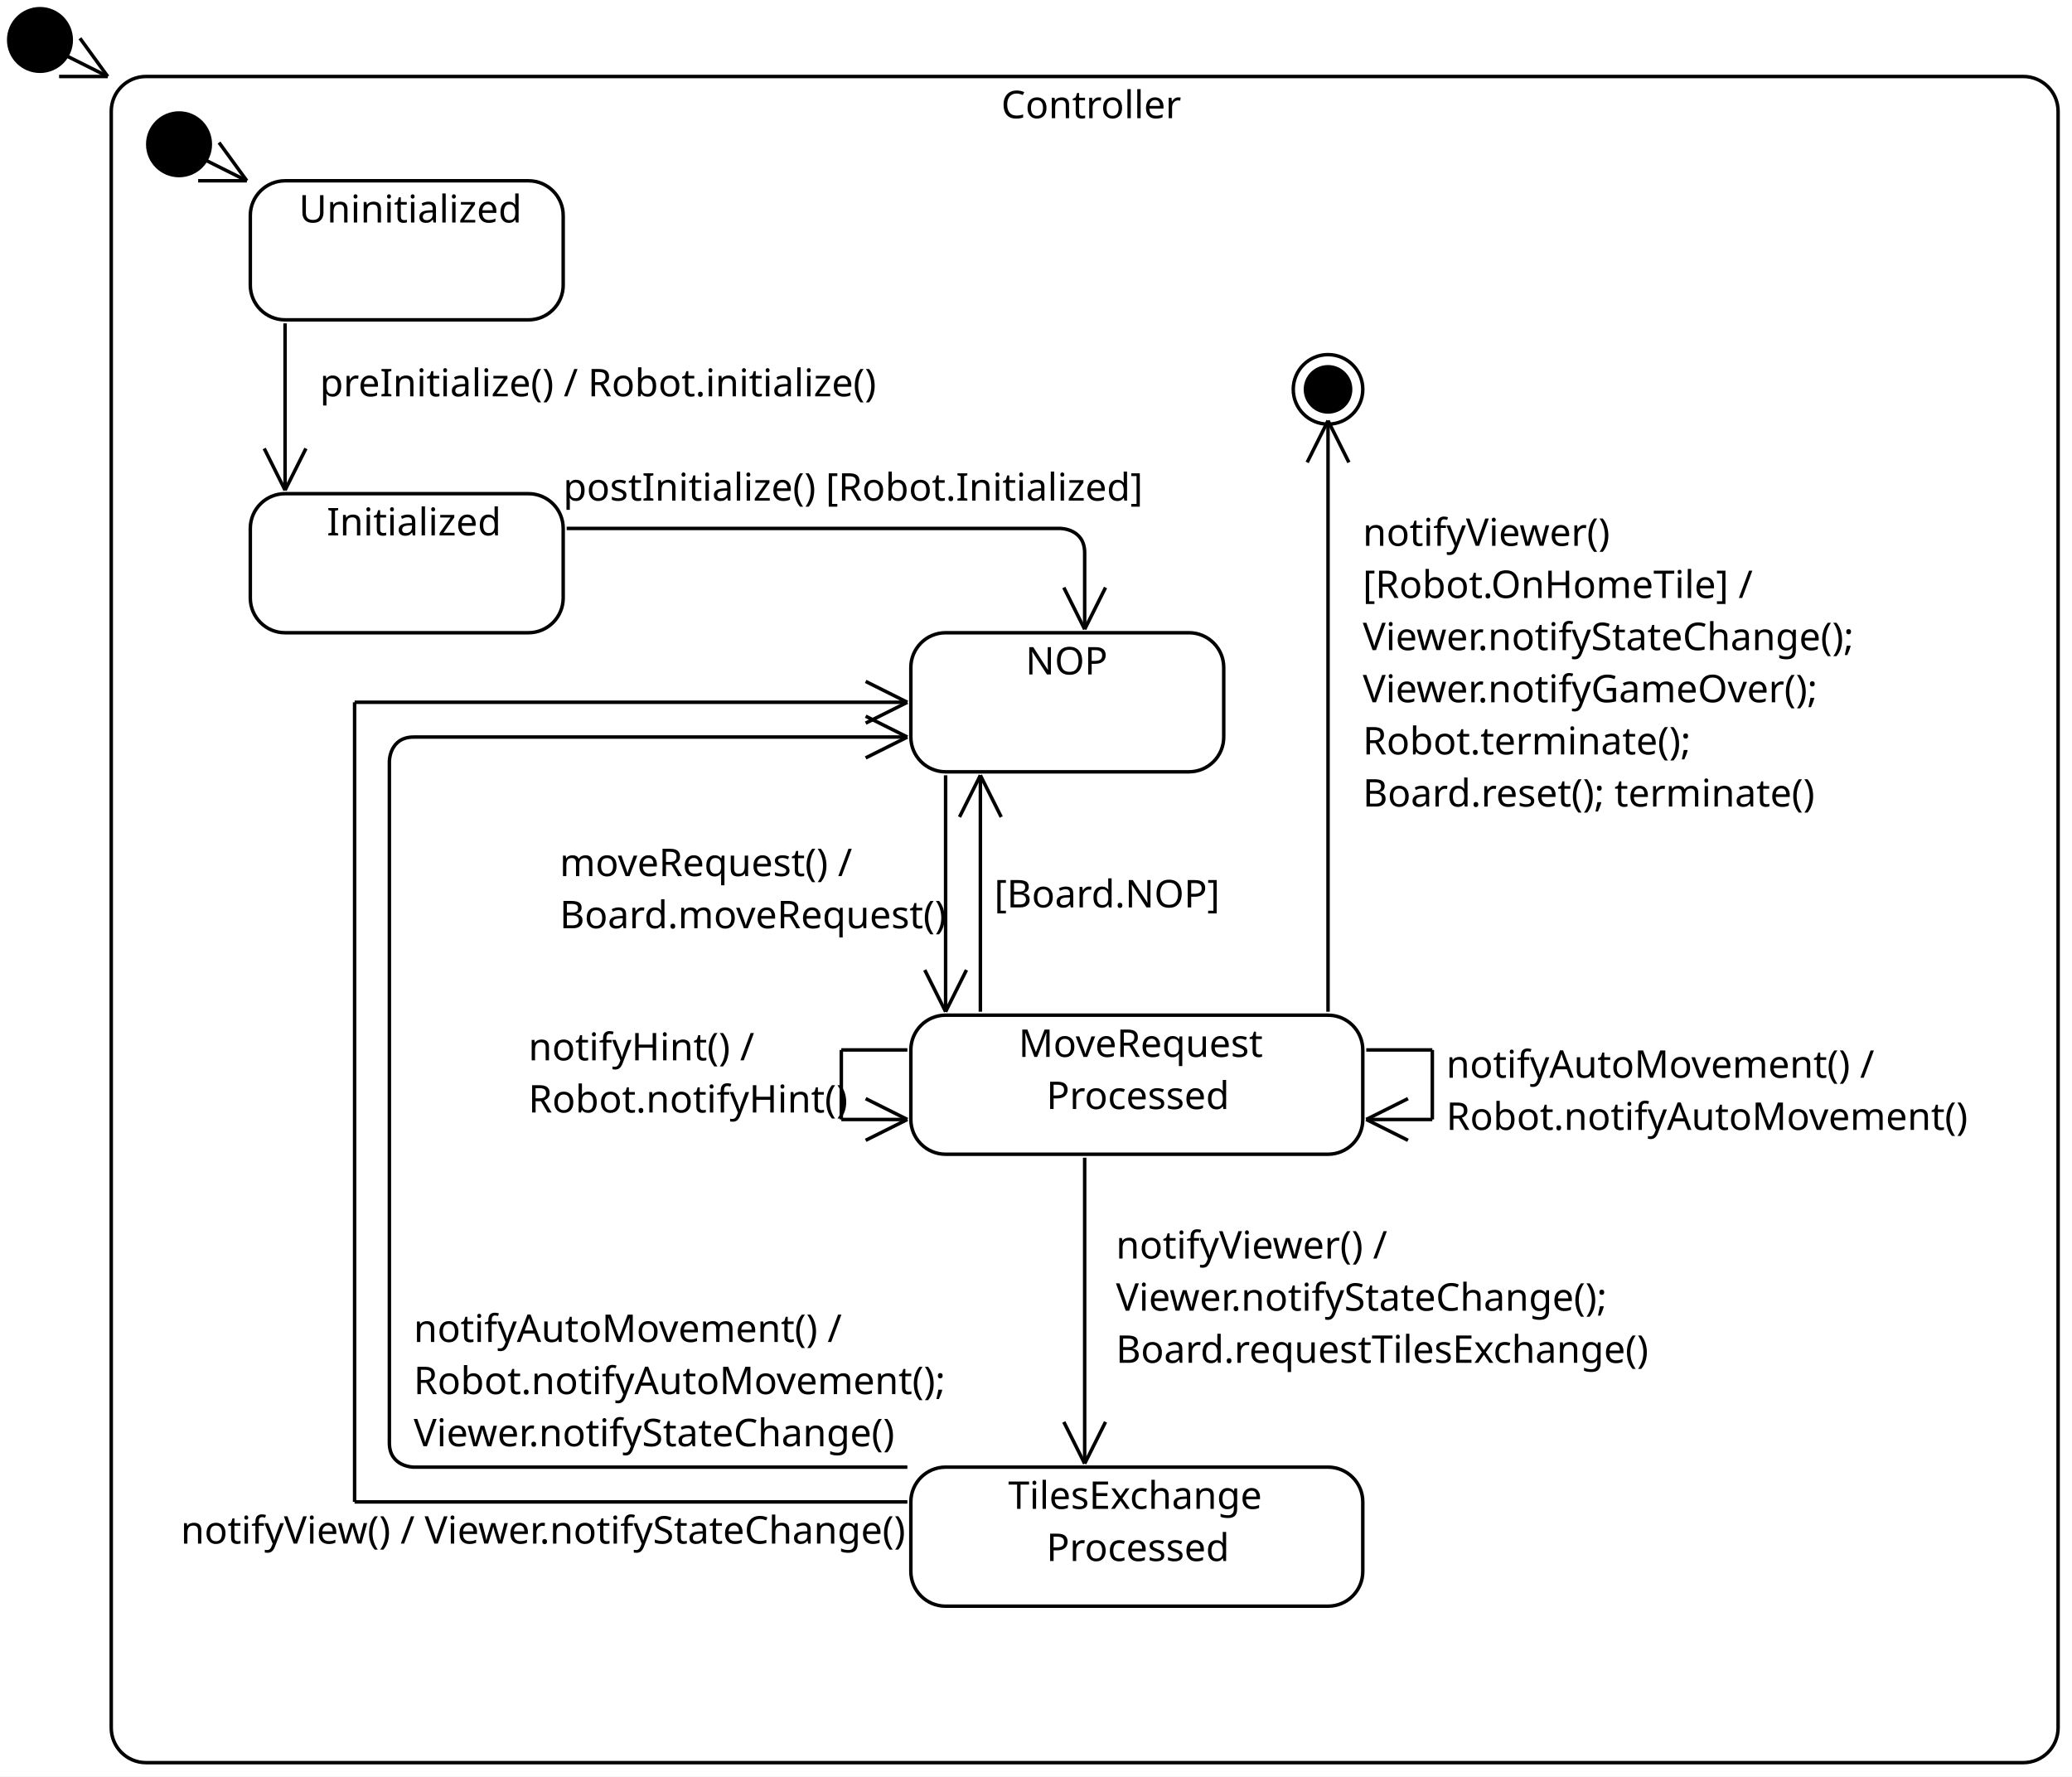
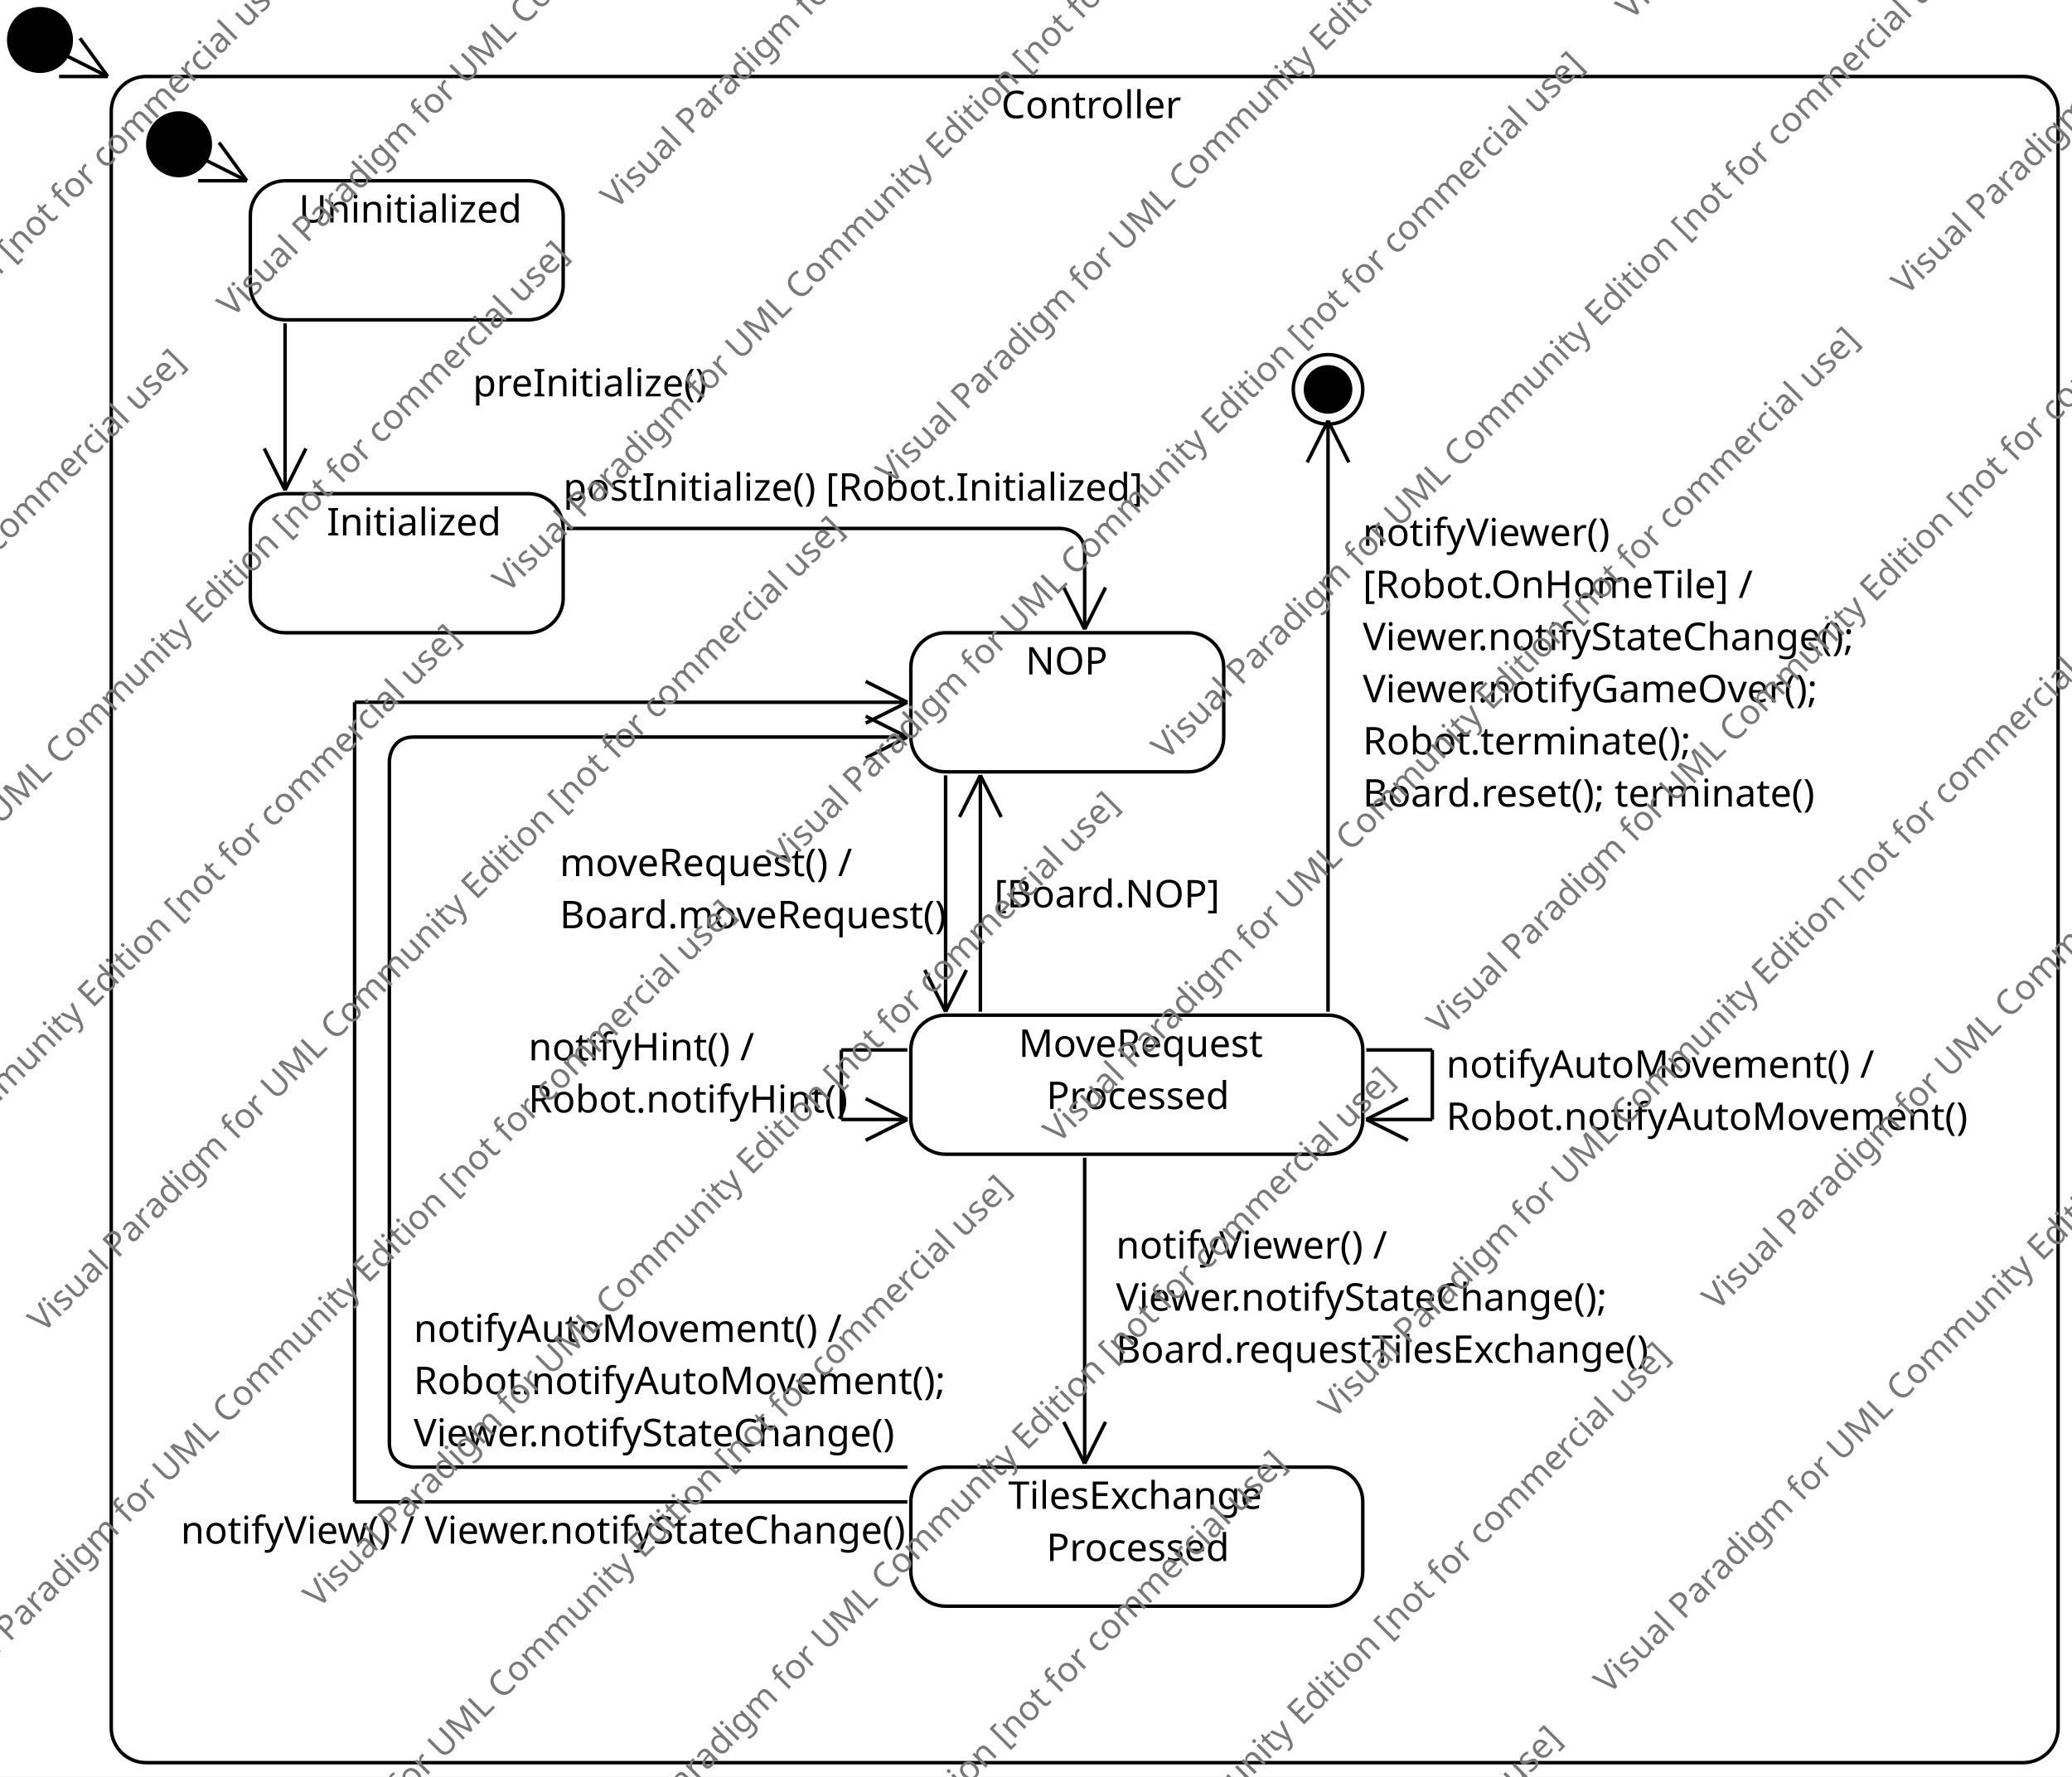
<svg xmlns="http://www.w3.org/2000/svg" fill-opacity="0" color-rendering="auto" color-interpolation="auto" stroke="rgb(0,0,0)" text-rendering="auto" stroke-linecap="square" width="596" stroke-miterlimit="10" stroke-opacity="0" shape-rendering="auto" fill="rgb(0,0,0)" stroke-dasharray="none" font-weight="normal" stroke-width="1" height="511" font-family="'Dialog'" font-style="normal" stroke-linejoin="miter" font-size="12" stroke-dashoffset="0" image-rendering="auto">
  <defs id="genericDefs" />
  <g>
    <defs id="defs1">
      <clipPath clipPathUnits="userSpaceOnUse" id="clipPath1">
        <path d="M-7 -7 L31 -7 L31 31 L-7 31 L-7 -7 Z" />
      </clipPath>
      <clipPath clipPathUnits="userSpaceOnUse" id="clipPath2">
        <path d="M-7 -7 L571 -7 L571 496 L-7 496 L-7 -7 Z" />
      </clipPath>
      <clipPath clipPathUnits="userSpaceOnUse" id="clipPath3">
        <path d="M-7 -7 L571 -7 L571 481 L-7 481 L-7 -7 Z" />
      </clipPath>
      <clipPath clipPathUnits="userSpaceOnUse" id="clipPath4">
        <path d="M-7 -7 L101 -7 L101 51 L-7 51 L-7 -7 Z" />
      </clipPath>
      <clipPath clipPathUnits="userSpaceOnUse" id="clipPath5">
        <path d="M-7 -7 L141 -7 L141 51 L-7 51 L-7 -7 Z" />
      </clipPath>
      <clipPath clipPathUnits="userSpaceOnUse" id="clipPath6">
        <path d="M-90 -15 L180 -15 L180 30 L-90 30 L-90 -15 Z" />
      </clipPath>
      <clipPath clipPathUnits="userSpaceOnUse" id="clipPath7">
        <path d="M-130 -30 L260 -30 L260 60 L-130 60 L-130 -30 Z" />
      </clipPath>
      <clipPath clipPathUnits="userSpaceOnUse" id="clipPath8">
        <path d="M-560 -15 L1120 -15 L1120 30 L-560 30 L-560 -15 Z" />
      </clipPath>
      <clipPath clipPathUnits="userSpaceOnUse" id="clipPath9">
        <path d="M0 0 L123 0 L123 124 L0 124 L0 0 Z" />
      </clipPath>
      <clipPath clipPathUnits="userSpaceOnUse" id="clipPath10">
        <path d="M0 0 L104 0 L104 274 L0 274 L0 0 Z" />
      </clipPath>
      <clipPath clipPathUnits="userSpaceOnUse" id="clipPath11">
        <path d="M0 0 L104 0 L104 192 L0 192 L0 0 Z" />
      </clipPath>
      <clipPath clipPathUnits="userSpaceOnUse" id="clipPath12">
        <path d="M0 0 L253 0 L253 314 L0 314 L0 0 Z" />
      </clipPath>
      <clipPath clipPathUnits="userSpaceOnUse" id="clipPath13">
        <path d="M0 0 L263 0 L263 334 L0 334 L0 0 Z" />
      </clipPath>
      <clipPath clipPathUnits="userSpaceOnUse" id="clipPath14">
        <path d="M0 0 L104 0 L104 172 L0 172 L0 0 Z" />
      </clipPath>
      <clipPath clipPathUnits="userSpaceOnUse" id="clipPath15">
        <path d="M0 0 L104 0 L104 152 L0 152 L0 0 Z" />
      </clipPath>
      <clipPath clipPathUnits="userSpaceOnUse" id="clipPath16">
        <path d="M0 0 L253 0 L253 133 L0 133 L0 0 Z" />
      </clipPath>
      <clipPath clipPathUnits="userSpaceOnUse" id="clipPath17">
        <path d="M0 0 L116 0 L116 110 L0 110 L0 0 Z" />
      </clipPath>
      <clipPath clipPathUnits="userSpaceOnUse" id="clipPath18">
        <path d="M-176 -16 L352 -16 L352 32 L-176 32 L-176 -16 Z" />
      </clipPath>
      <clipPath clipPathUnits="userSpaceOnUse" id="clipPath19">
        <path d="M-171 -15 L342 -15 L342 30 L-171 30 L-171 -15 Z" />
      </clipPath>
      <clipPath clipPathUnits="userSpaceOnUse" id="clipPath20">
        <path d="M-129 -39 L258 -39 L258 78 L-129 78 L-129 -39 Z" />
      </clipPath>
      <clipPath clipPathUnits="userSpaceOnUse" id="clipPath21">
        <path d="M-90 -20 L180 -20 L180 40 L-90 40 L-90 -20 Z" />
      </clipPath>
      <clipPath clipPathUnits="userSpaceOnUse" id="clipPath22">
        <path d="M-222 -16 L444 -16 L444 32 L-222 32 L-222 -16 Z" />
      </clipPath>
      <clipPath clipPathUnits="userSpaceOnUse" id="clipPath23">
        <path d="M-160 -50 L320 -50 L320 100 L-160 100 L-160 -50 Z" />
      </clipPath>
      <clipPath clipPathUnits="userSpaceOnUse" id="clipPath24">
        <path d="M-171 -51 L342 -51 L342 102 L-171 102 L-171 -51 Z" />
      </clipPath>
      <clipPath clipPathUnits="userSpaceOnUse" id="clipPath25">
        <path d="M-160 -90 L320 -90 L320 180 L-160 180 L-160 -90 Z" />
      </clipPath>
      <clipPath clipPathUnits="userSpaceOnUse" id="clipPath26">
        <path d="M-162 -42 L324 -42 L324 84 L-162 84 L-162 -42 Z" />
      </clipPath>
      <clipPath clipPathUnits="userSpaceOnUse" id="clipPath27">
        <path d="M-110 -31 L220 -31 L220 62 L-110 62 L-110 -31 Z" />
      </clipPath>
    </defs>
    <g fill="white" text-rendering="geometricPrecision" fill-opacity="1" stroke-opacity="1" stroke="white">
      <rect x="0" width="596" height="511" y="0" stroke="none" />
    </g>
    <g font-size="11" transform="translate(2,2)" fill-opacity="1" fill="black" text-rendering="geometricPrecision" font-family="sans-serif" stroke="black" stroke-opacity="1">
      <circle r="9.5" clip-path="url(#clipPath1)" cx="9.5" cy="9.5" stroke="none" />
    </g>
    <g font-size="11" stroke-linecap="butt" transform="translate(32,22)" fill-opacity="1" fill="black" text-rendering="geometricPrecision" font-family="sans-serif" stroke-linejoin="round" stroke="black" stroke-opacity="1" stroke-miterlimit="0">
      <rect x="0" y="0" clip-path="url(#clipPath2)" fill="none" width="560" rx="10" ry="10" height="485" />
    </g>
    <g font-size="11" transform="translate(42,32)" fill-opacity="1" fill="black" text-rendering="geometricPrecision" font-family="sans-serif" stroke="black" stroke-opacity="1">
      <circle r="9.5" clip-path="url(#clipPath1)" cx="9.5" cy="9.5" stroke="none" />
    </g>
    <g font-size="11" stroke-linecap="butt" transform="translate(72,142)" fill-opacity="1" fill="black" text-rendering="geometricPrecision" font-family="sans-serif" stroke-linejoin="round" stroke="black" stroke-opacity="1" stroke-miterlimit="0">
      <rect x="0" y="0" clip-path="url(#clipPath4)" fill="none" width="90" rx="10" ry="10" height="40" />
    </g>
    <g font-size="11" stroke-linecap="butt" transform="translate(262,182)" fill-opacity="1" fill="black" text-rendering="geometricPrecision" font-family="sans-serif" stroke-linejoin="round" stroke="black" stroke-opacity="1" stroke-miterlimit="0">
      <rect x="0" y="0" clip-path="url(#clipPath4)" fill="none" width="90" rx="10" ry="10" height="40" />
    </g>
    <g font-size="11" stroke-linecap="butt" transform="translate(262,422)" fill-opacity="1" fill="black" text-rendering="geometricPrecision" font-family="sans-serif" stroke-linejoin="round" stroke="black" stroke-opacity="1" stroke-miterlimit="0">
      <rect x="0" y="0" clip-path="url(#clipPath5)" fill="none" width="130" rx="10" ry="10" height="40" />
    </g>
    <g font-size="11" transform="translate(262,292)" fill-opacity="1" fill="white" text-rendering="geometricPrecision" font-family="sans-serif" stroke="white" stroke-opacity="1">
      <rect x="0" y="0" clip-path="url(#clipPath5)" width="130" rx="10" ry="10" height="40" stroke="none" />
    </g>
    <g font-size="11" stroke-linecap="butt" transform="translate(262,292)" fill-opacity="1" fill="black" text-rendering="geometricPrecision" font-family="sans-serif" stroke-linejoin="round" stroke="black" stroke-opacity="1" stroke-miterlimit="0">
      <rect x="0" y="0" clip-path="url(#clipPath5)" fill="none" width="130" rx="10" ry="10" height="40" />
    </g>
    <g font-size="11" transform="translate(372,102)" fill-opacity="1" fill="black" text-rendering="geometricPrecision" font-family="sans-serif" stroke="black" stroke-opacity="1">
      <circle r="7" clip-path="url(#clipPath1)" cx="10" cy="10" stroke="none" />
      <circle stroke-linecap="butt" clip-path="url(#clipPath1)" fill="none" stroke-linejoin="round" r="10" cx="10" cy="10" stroke-miterlimit="0" />
    </g>
    <g font-size="11" transform="translate(72,52)" fill-opacity="1" fill="white" text-rendering="geometricPrecision" font-family="sans-serif" stroke="white" stroke-opacity="1">
      <rect x="0" y="0" clip-path="url(#clipPath4)" width="90" rx="10" ry="10" height="40" stroke="none" />
    </g>
    <g font-size="11" stroke-linecap="butt" transform="translate(72,52)" fill-opacity="1" fill="black" text-rendering="geometricPrecision" font-family="sans-serif" stroke-linejoin="round" stroke="black" stroke-opacity="1" stroke-miterlimit="0">
      <rect x="0" y="0" clip-path="url(#clipPath4)" fill="none" width="90" rx="10" ry="10" height="40" />
    </g>
    <g font-size="11" transform="translate(72,52)" fill-opacity="1" fill="black" text-rendering="geometricPrecision" font-family="sans-serif" stroke="black" stroke-opacity="1">
      <text x="14" xml:space="preserve" y="12" clip-path="url(#clipPath6)" stroke="none">Uninitialized</text>
    </g>
    <g font-size="11" transform="translate(262,292)" fill-opacity="1" fill="black" text-rendering="geometricPrecision" font-family="sans-serif" stroke="black" stroke-opacity="1">
      <text x="31" xml:space="preserve" y="12" clip-path="url(#clipPath7)" stroke="none">MoveRequest</text>
      <text x="39" xml:space="preserve" y="27" clip-path="url(#clipPath7)" stroke="none">Processed</text>
    </g>
    <g font-size="11" transform="translate(262,422)" fill-opacity="1" fill="black" text-rendering="geometricPrecision" font-family="sans-serif" stroke="black" stroke-opacity="1">
      <text x="28" xml:space="preserve" y="12" clip-path="url(#clipPath7)" stroke="none">TilesExchange</text>
      <text x="39" xml:space="preserve" y="27" clip-path="url(#clipPath7)" stroke="none">Processed</text>
    </g>
    <g font-size="11" transform="translate(262,182)" fill-opacity="1" fill="black" text-rendering="geometricPrecision" font-family="sans-serif" stroke="black" stroke-opacity="1">
      <text x="33" xml:space="preserve" y="12" clip-path="url(#clipPath6)" stroke="none">NOP</text>
    </g>
    <g font-size="11" transform="translate(72,142)" fill-opacity="1" fill="black" text-rendering="geometricPrecision" font-family="sans-serif" stroke="black" stroke-opacity="1">
      <text x="22" xml:space="preserve" y="12" clip-path="url(#clipPath6)" stroke="none">Initialized</text>
    </g>
    <g font-size="11" transform="translate(32,22)" fill-opacity="1" fill="black" text-rendering="geometricPrecision" font-family="sans-serif" stroke="black" stroke-opacity="1">
      <text x="256" xml:space="preserve" y="12" clip-path="url(#clipPath8)" stroke="none">Controller</text>
    </g>
    <g font-size="11" stroke-linecap="butt" transform="translate(192,252)" fill-opacity="1" fill="black" text-rendering="geometricPrecision" font-family="sans-serif" stroke-linejoin="round" stroke="black" stroke-opacity="1">
      <line y2="50" fill="none" x1="69" clip-path="url(#clipPath9)" x2="50" y1="50" />
      <line y2="70" fill="none" x1="50" clip-path="url(#clipPath9)" x2="50" y1="50" />
      <line y2="70" fill="none" x1="50" clip-path="url(#clipPath9)" x2="69" y1="70" />
      <line y2="64" fill="none" x1="69" clip-path="url(#clipPath9)" x2="57" y1="70" />
      <line y2="76" fill="none" x1="69" clip-path="url(#clipPath9)" x2="57" y1="70" />
    </g>
    <g font-size="11" stroke-linecap="butt" transform="translate(343,252)" fill-opacity="1" fill="black" text-rendering="geometricPrecision" font-family="sans-serif" stroke-linejoin="round" stroke="black" stroke-opacity="1">
      <line y2="50" fill="none" x1="50" clip-path="url(#clipPath9)" x2="69" y1="50" />
      <line y2="70" fill="none" x1="69" clip-path="url(#clipPath9)" x2="69" y1="50" />
      <line y2="70" fill="none" x1="69" clip-path="url(#clipPath9)" x2="50" y1="70" />
      <line y2="76" fill="none" x1="50" clip-path="url(#clipPath9)" x2="62" y1="70" />
      <line y2="64" fill="none" x1="50" clip-path="url(#clipPath9)" x2="62" y1="70" />
    </g>
    <g font-size="11" stroke-linecap="butt" transform="translate(332,71)" fill-opacity="1" fill="black" text-rendering="geometricPrecision" font-family="sans-serif" stroke-linejoin="round" stroke="black" stroke-opacity="1">
      <line y2="50" fill="none" x1="50" clip-path="url(#clipPath10)" x2="50" y1="220" />
      <line y2="62" fill="none" x1="50" clip-path="url(#clipPath10)" x2="44" y1="50" />
      <line y2="62" fill="none" x1="50" clip-path="url(#clipPath10)" x2="56" y1="50" />
    </g>
    <g font-size="11" stroke-linecap="butt" transform="translate(262,283)" fill-opacity="1" fill="black" text-rendering="geometricPrecision" font-family="sans-serif" stroke-linejoin="round" stroke="black" stroke-opacity="1">
      <line y2="138" fill="none" x1="50" clip-path="url(#clipPath11)" x2="50" y1="50" />
      <line y2="126" fill="none" x1="50" clip-path="url(#clipPath11)" x2="56" y1="138" />
      <line y2="126" fill="none" x1="50" clip-path="url(#clipPath11)" x2="44" y1="138" />
    </g>
    <g font-size="11" stroke-linecap="butt" transform="translate(62,162)" fill-opacity="1" fill="black" text-rendering="geometricPrecision" font-family="sans-serif" stroke-linejoin="round" stroke="black" stroke-opacity="1">
      <path fill="none" d="M199 260 L57 260 C57 260 50 260 50 253 M50 253 L50 57 C50 57 50 50 57 50 M57 50 L199 50" clip-path="url(#clipPath12)" />
      <line y2="44" fill="none" x1="199" clip-path="url(#clipPath12)" x2="187" y1="50" />
      <line y2="56" fill="none" x1="199" clip-path="url(#clipPath12)" x2="187" y1="50" />
    </g>
    <g font-size="11" stroke-linecap="butt" transform="translate(52,152)" fill-opacity="1" fill="black" text-rendering="geometricPrecision" font-family="sans-serif" stroke-linejoin="round" stroke="black" stroke-opacity="1">
      <line y2="280" fill="none" x1="209" clip-path="url(#clipPath13)" x2="50" y1="280" />
      <line y2="50" fill="none" x1="50" clip-path="url(#clipPath13)" x2="50" y1="280" />
      <line y2="50" fill="none" x1="50" clip-path="url(#clipPath13)" x2="209" y1="50" />
      <line y2="44" fill="none" x1="209" clip-path="url(#clipPath13)" x2="197" y1="50" />
      <line y2="56" fill="none" x1="209" clip-path="url(#clipPath13)" x2="197" y1="50" />
    </g>
    <g font-size="11" stroke-linecap="butt" transform="translate(232,173)" fill-opacity="1" fill="black" text-rendering="geometricPrecision" font-family="sans-serif" stroke-linejoin="round" stroke="black" stroke-opacity="1">
      <line y2="50" fill="none" x1="50" clip-path="url(#clipPath14)" x2="50" y1="118" />
      <line y2="62" fill="none" x1="50" clip-path="url(#clipPath14)" x2="44" y1="50" />
      <line y2="62" fill="none" x1="50" clip-path="url(#clipPath14)" x2="56" y1="50" />
    </g>
    <g font-size="11" stroke-linecap="butt" transform="translate(222,173)" fill-opacity="1" fill="black" text-rendering="geometricPrecision" font-family="sans-serif" stroke-linejoin="round" stroke="black" stroke-opacity="1">
      <line y2="118" fill="none" x1="50" clip-path="url(#clipPath14)" x2="50" y1="50" />
      <line y2="106" fill="none" x1="50" clip-path="url(#clipPath14)" x2="56" y1="118" />
      <line y2="106" fill="none" x1="50" clip-path="url(#clipPath14)" x2="44" y1="118" />
    </g>
    <g font-size="11" stroke-linecap="butt" transform="translate(32,43)" fill-opacity="1" fill="black" text-rendering="geometricPrecision" font-family="sans-serif" stroke-linejoin="round" stroke="black" stroke-opacity="1">
      <line y2="98" fill="none" x1="50" clip-path="url(#clipPath15)" x2="50" y1="50" />
      <line y2="86" fill="none" x1="50" clip-path="url(#clipPath15)" x2="56" y1="98" />
      <line y2="86" fill="none" x1="50" clip-path="url(#clipPath15)" x2="44" y1="98" />
    </g>
    <g font-size="11" stroke-linecap="butt" transform="translate(113,102)" fill-opacity="1" fill="black" text-rendering="geometricPrecision" font-family="sans-serif" stroke-linejoin="round" stroke="black" stroke-opacity="1">
      <path fill="none" d="M50 50 L192 50 C192 50 199 50 199 57 M199 57 L199 79" clip-path="url(#clipPath16)" />
      <line y2="67" fill="none" x1="199" clip-path="url(#clipPath16)" x2="205" y1="79" />
      <line y2="67" fill="none" x1="199" clip-path="url(#clipPath16)" x2="193" y1="79" />
    </g>
    <g font-size="11" stroke-linecap="butt" transform="translate(9,-4)" fill-opacity="1" fill="black" text-rendering="geometricPrecision" font-family="sans-serif" stroke-linejoin="round" stroke="black" stroke-opacity="1">
      <line y2="56" fill="none" x1="50" clip-path="url(#clipPath17)" x2="62" y1="50" />
      <line y2="45" fill="none" x1="62" clip-path="url(#clipPath17)" x2="54" y1="56" />
      <line y2="56" fill="none" x1="62" clip-path="url(#clipPath17)" x2="48" y1="56" />
    </g>
    <g font-size="11" stroke-linecap="butt" transform="translate(-31,-34)" fill-opacity="1" fill="black" text-rendering="geometricPrecision" font-family="sans-serif" stroke-linejoin="round" stroke="black" stroke-opacity="1">
      <line y2="56" fill="none" x1="50" clip-path="url(#clipPath17)" x2="62" y1="50" />
      <line y2="45" fill="none" x1="62" clip-path="url(#clipPath17)" x2="54" y1="56" />
      <line y2="56" fill="none" x1="62" clip-path="url(#clipPath17)" x2="48" y1="56" />
    </g>
    <g font-size="11" transform="translate(152,132)" fill-opacity="1" fill="black" text-rendering="geometricPrecision" font-family="sans-serif" stroke="black" stroke-opacity="1">
      <text x="10" xml:space="preserve" y="12" clip-path="url(#clipPath18)" stroke="none">postInitialize() [Robot.Initialized]</text>
    </g>
    <g font-size="11" transform="translate(82,102)" fill-opacity="1" fill="black" text-rendering="geometricPrecision" font-family="sans-serif" stroke="black" stroke-opacity="1">
-       <text x="10" xml:space="preserve" y="12" clip-path="url(#clipPath19)" stroke="none">preInitialize() / Robot.initialize()</text>
+       <text x="54" xml:space="preserve" y="12" clip-path="url(#clipPath19)" stroke="none">preInitialize()</text>
    </g>
    <g font-size="11" transform="translate(152,236)" fill-opacity="1" fill="black" text-rendering="geometricPrecision" font-family="sans-serif" stroke="black" stroke-opacity="1">
      <text x="9" xml:space="preserve" y="16" clip-path="url(#clipPath20)" stroke="none">moveRequest() /</text>
      <text x="9" xml:space="preserve" y="31" clip-path="url(#clipPath20)" stroke="none">Board.moveRequest()</text>
    </g>
    <g font-size="11" transform="translate(272,247)" fill-opacity="1" fill="black" text-rendering="geometricPrecision" font-family="sans-serif" stroke="black" stroke-opacity="1">
      <text x="14" xml:space="preserve" y="14" clip-path="url(#clipPath21)" stroke="none">[Board.NOP]</text>
    </g>
    <g font-size="11" transform="translate(42,432)" fill-opacity="1" fill="black" text-rendering="geometricPrecision" font-family="sans-serif" stroke="black" stroke-opacity="1">
      <text x="10" xml:space="preserve" y="12" clip-path="url(#clipPath22)" stroke="none">notifyView() / Viewer.notifyStateChange()</text>
    </g>
    <g font-size="11" transform="translate(112,372)" fill-opacity="1" fill="black" text-rendering="geometricPrecision" font-family="sans-serif" stroke="black" stroke-opacity="1">
      <text x="7" xml:space="preserve" y="14" clip-path="url(#clipPath23)" stroke="none">notifyAutoMovement() /</text>
      <text x="7" xml:space="preserve" y="29" clip-path="url(#clipPath23)" stroke="none">Robot.notifyAutoMovement();</text>
      <text x="7" xml:space="preserve" y="44" clip-path="url(#clipPath23)" stroke="none">Viewer.notifyStateChange()</text>
    </g>
    <g font-size="11" transform="translate(312,347)" fill-opacity="1" fill="black" text-rendering="geometricPrecision" font-family="sans-serif" stroke="black" stroke-opacity="1">
      <text x="9" xml:space="preserve" y="15" clip-path="url(#clipPath24)" stroke="none">notifyViewer() /</text>
      <text x="9" xml:space="preserve" y="30" clip-path="url(#clipPath24)" stroke="none">Viewer.notifyStateChange();</text>
      <text x="9" xml:space="preserve" y="45" clip-path="url(#clipPath24)" stroke="none">Board.requestTilesExchange()</text>
    </g>
    <g font-size="11" transform="translate(383,145)" fill-opacity="1" fill="black" text-rendering="geometricPrecision" font-family="sans-serif" stroke="black" stroke-opacity="1">
      <text x="9" xml:space="preserve" y="12" clip-path="url(#clipPath25)" stroke="none">notifyViewer()</text>
      <text x="9" xml:space="preserve" y="27" clip-path="url(#clipPath25)" stroke="none">[Robot.OnHomeTile] /</text>
      <text x="9" xml:space="preserve" y="42" clip-path="url(#clipPath25)" stroke="none">Viewer.notifyStateChange();</text>
      <text x="9" xml:space="preserve" y="57" clip-path="url(#clipPath25)" stroke="none">Viewer.notifyGameOver();</text>
      <text x="9" xml:space="preserve" y="72" clip-path="url(#clipPath25)" stroke="none">Robot.terminate();</text>
      <text x="9" xml:space="preserve" y="87" clip-path="url(#clipPath25)" stroke="none">Board.reset(); terminate()</text>
    </g>
    <g font-size="11" transform="translate(407,292)" fill-opacity="1" fill="black" text-rendering="geometricPrecision" font-family="sans-serif" stroke="black" stroke-opacity="1">
      <text x="9" xml:space="preserve" y="18" clip-path="url(#clipPath26)" stroke="none">notifyAutoMovement() /</text>
      <text x="9" xml:space="preserve" y="33" clip-path="url(#clipPath26)" stroke="none">Robot.notifyAutoMovement()</text>
    </g>
    <g font-size="11" transform="translate(142,293)" fill-opacity="1" fill="black" text-rendering="geometricPrecision" font-family="sans-serif" stroke="black" stroke-opacity="1">
      <text x="10" xml:space="preserve" y="12" clip-path="url(#clipPath27)" stroke="none">notifyHint() /</text>
      <text x="10" xml:space="preserve" y="27" clip-path="url(#clipPath27)" stroke="none">Robot.notifyHint()</text>
    </g>
-     <g font-size="10" transform="rotate(-45) translate(-362.5644,0)" fill-opacity="1" fill="rgb(120,120,120)" text-rendering="geometricPrecision" stroke="rgb(120,120,120)" stroke-opacity="1" />
+     <g font-size="10" transform="rotate(-45) translate(-362.5644,0)" fill-opacity="1" fill="rgb(120,120,120)" text-rendering="geometricPrecision" stroke="rgb(120,120,120)" stroke-opacity="1">
+       <text x="0" xml:space="preserve" y="0" stroke="none">Visual Paradigm for UML Community Edition [not for commercial use] </text>
+       <text x="345" xml:space="preserve" y="0" stroke="none">Visual Paradigm for UML Community Edition [not for commercial use] </text>
+       <text x="690" xml:space="preserve" y="0" stroke="none">Visual Paradigm for UML Community Edition [not for commercial use] </text>
+       <text x="100" xml:space="preserve" y="56" stroke="none">Visual Paradigm for UML Community Edition [not for commercial use] </text>
+       <text x="445" xml:space="preserve" y="56" stroke="none">Visual Paradigm for UML Community Edition [not for commercial use] </text>
+       <text x="0" xml:space="preserve" y="112" stroke="none">Visual Paradigm for UML Community Edition [not for commercial use] </text>
+       <text x="345" xml:space="preserve" y="112" stroke="none">Visual Paradigm for UML Community Edition [not for commercial use] </text>
+       <text x="690" xml:space="preserve" y="112" stroke="none">Visual Paradigm for UML Community Edition [not for commercial use] </text>
+       <text x="100" xml:space="preserve" y="168" stroke="none">Visual Paradigm for UML Community Edition [not for commercial use] </text>
+       <text x="445" xml:space="preserve" y="168" stroke="none">Visual Paradigm for UML Community Edition [not for commercial use] </text>
+       <text x="0" xml:space="preserve" y="224" stroke="none">Visual Paradigm for UML Community Edition [not for commercial use] </text>
+       <text x="345" xml:space="preserve" y="224" stroke="none">Visual Paradigm for UML Community Edition [not for commercial use] </text>
+       <text x="690" xml:space="preserve" y="224" stroke="none">Visual Paradigm for UML Community Edition [not for commercial use] </text>
+       <text x="100" xml:space="preserve" y="280" stroke="none">Visual Paradigm for UML Community Edition [not for commercial use] </text>
+       <text x="445" xml:space="preserve" y="280" stroke="none">Visual Paradigm for UML Community Edition [not for commercial use] </text>
+       <text x="0" xml:space="preserve" y="336" stroke="none">Visual Paradigm for UML Community Edition [not for commercial use] </text>
+       <text x="345" xml:space="preserve" y="336" stroke="none">Visual Paradigm for UML Community Edition [not for commercial use] </text>
+       <text x="690" xml:space="preserve" y="336" stroke="none">Visual Paradigm for UML Community Edition [not for commercial use] </text>
+       <text x="100" xml:space="preserve" y="392" stroke="none">Visual Paradigm for UML Community Edition [not for commercial use] </text>
+       <text x="445" xml:space="preserve" y="392" stroke="none">Visual Paradigm for UML Community Edition [not for commercial use] </text>
+       <text x="0" xml:space="preserve" y="448" stroke="none">Visual Paradigm for UML Community Edition [not for commercial use] </text>
+       <text x="345" xml:space="preserve" y="448" stroke="none">Visual Paradigm for UML Community Edition [not for commercial use] </text>
+       <text x="690" xml:space="preserve" y="448" stroke="none">Visual Paradigm for UML Community Edition [not for commercial use] </text>
+       <text x="100" xml:space="preserve" y="504" stroke="none">Visual Paradigm for UML Community Edition [not for commercial use] </text>
+       <text x="445" xml:space="preserve" y="504" stroke="none">Visual Paradigm for UML Community Edition [not for commercial use] </text>
+       <text x="0" xml:space="preserve" y="560" stroke="none">Visual Paradigm for UML Community Edition [not for commercial use] </text>
+       <text x="345" xml:space="preserve" y="560" stroke="none">Visual Paradigm for UML Community Edition [not for commercial use] </text>
+       <text x="690" xml:space="preserve" y="560" stroke="none">Visual Paradigm for UML Community Edition [not for commercial use] </text>
+       <text x="100" xml:space="preserve" y="616" stroke="none">Visual Paradigm for UML Community Edition [not for commercial use] </text>
+       <text x="445" xml:space="preserve" y="616" stroke="none">Visual Paradigm for UML Community Edition [not for commercial use] </text>
+       <text x="0" xml:space="preserve" y="672" stroke="none">Visual Paradigm for UML Community Edition [not for commercial use] </text>
+       <text x="345" xml:space="preserve" y="672" stroke="none">Visual Paradigm for UML Community Edition [not for commercial use] </text>
+       <text x="690" xml:space="preserve" y="672" stroke="none">Visual Paradigm for UML Community Edition [not for commercial use] </text>
+     </g>
  </g>
</svg>
